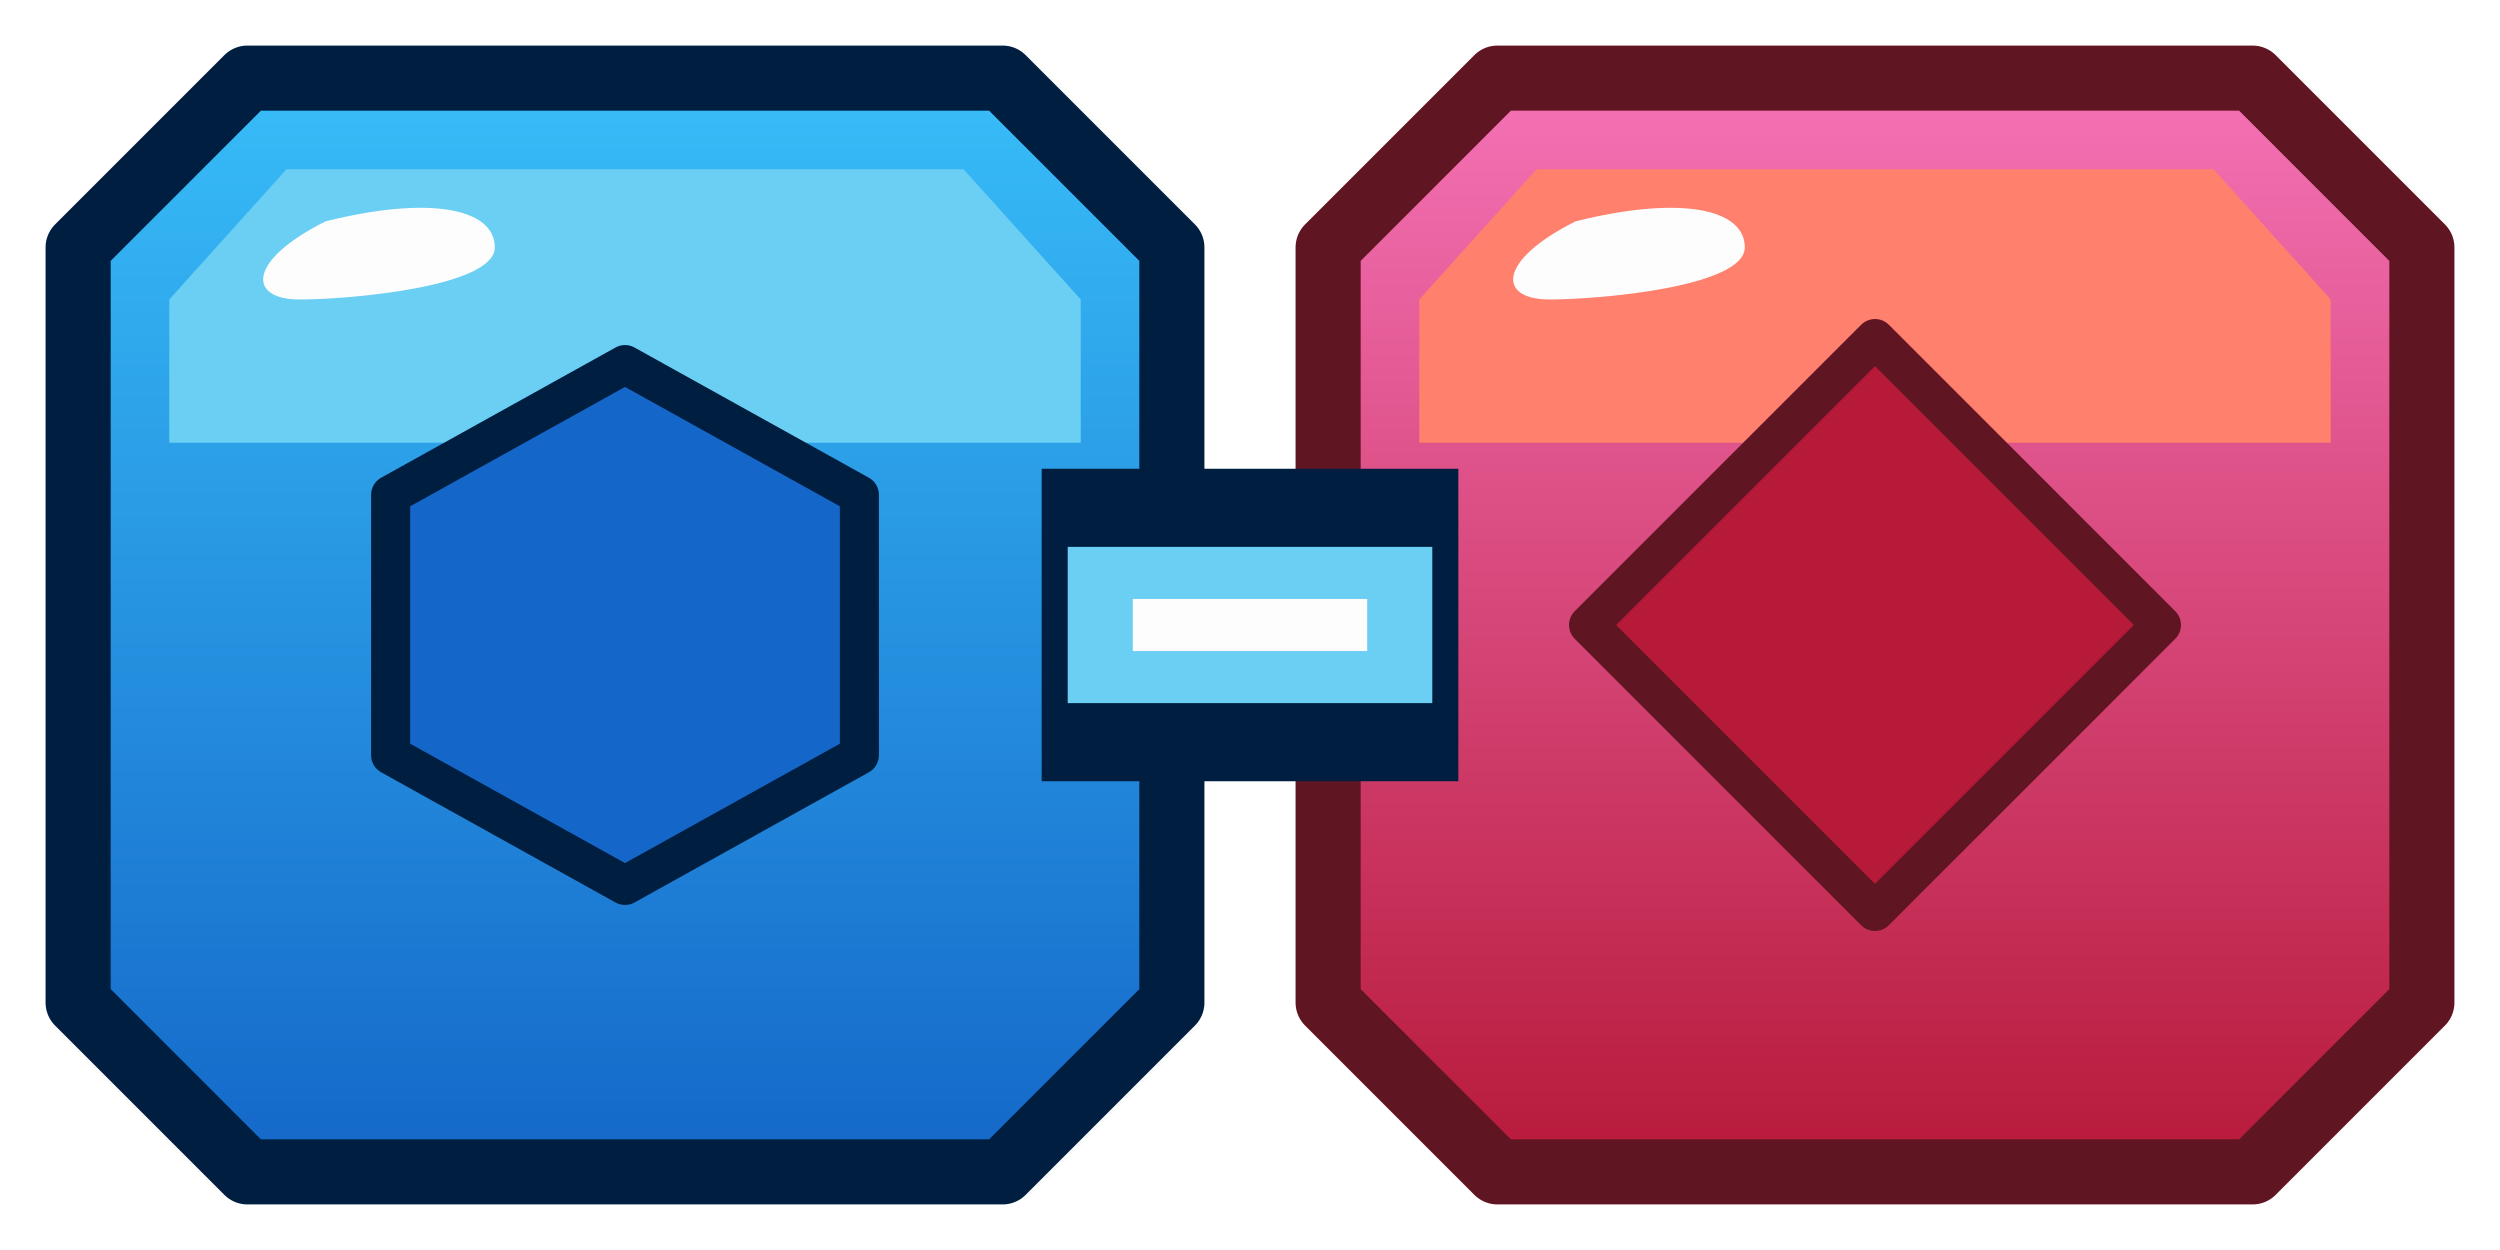
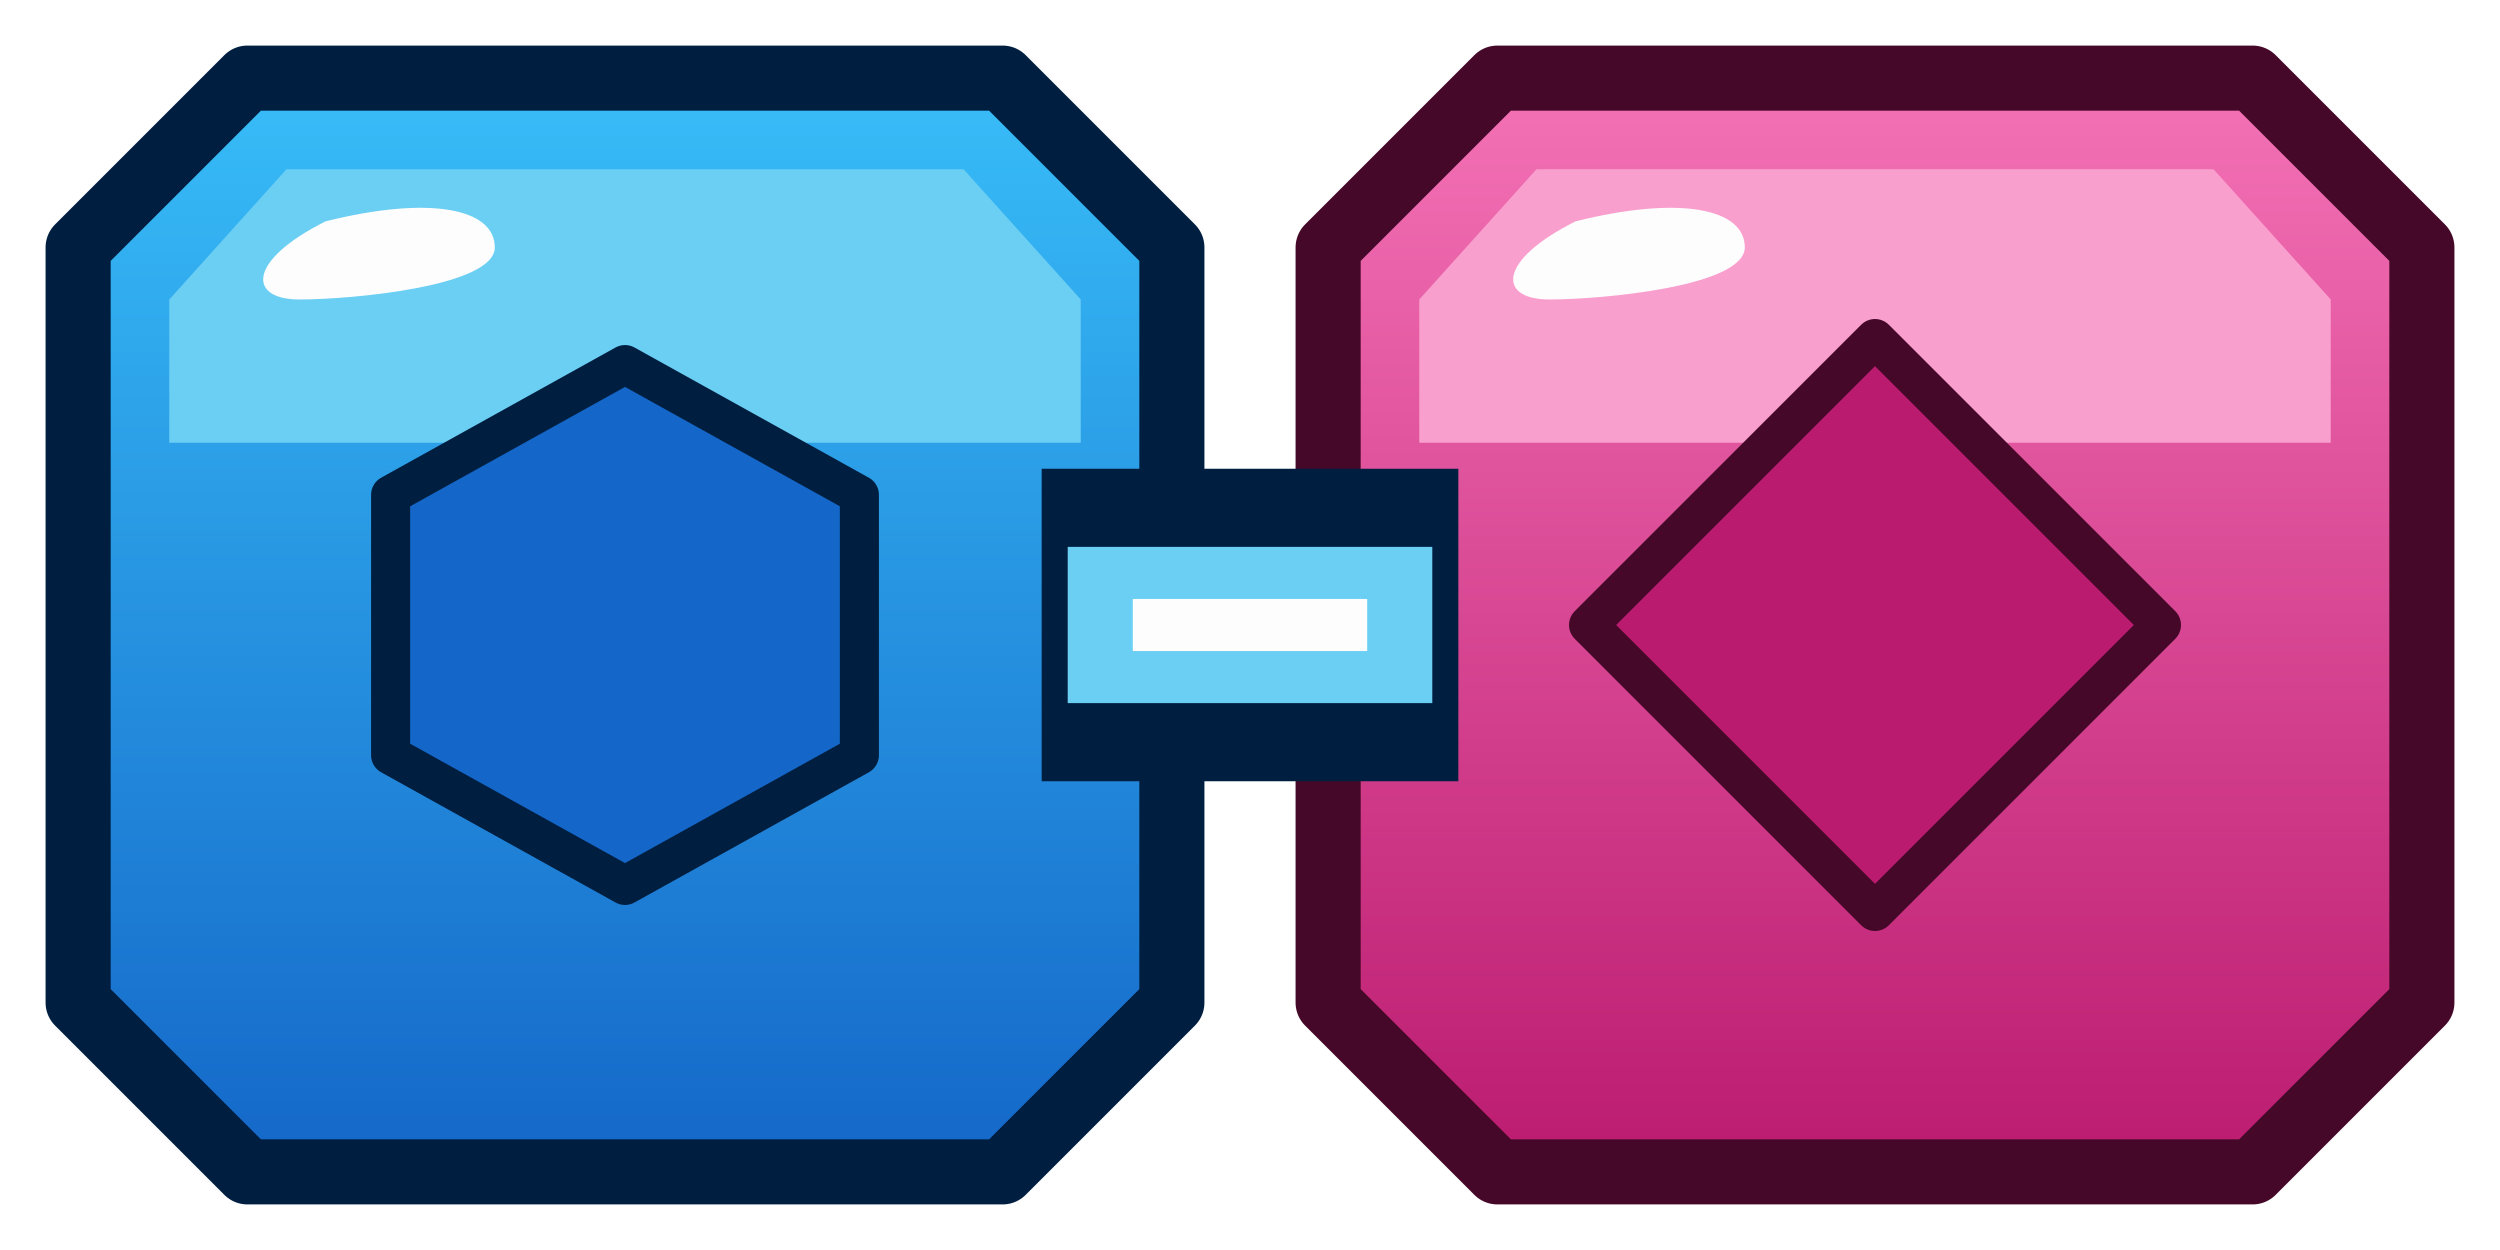
<svg xmlns="http://www.w3.org/2000/svg" viewBox="0 0 192 96">
  <g transform="translate(0 0)">
    <defs>
      <linearGradient id="volume-cyan" x2="0" y2="1">
        <stop stop-color="#38BDF8" />
        <stop offset="1" stop-color="#1467C8" />
      </linearGradient>
    </defs>
    <polygon points="19,6 77,6 90,19 90,77 77,90 19,90 6,77 6,19" fill="url(#volume-cyan)" stroke="#001E40" stroke-width="5" stroke-linejoin="round" />
    <path d="M22 13H74L83 23V34H13V23Z" fill="#6BCEF3" />
    <polygon points="48,28 66,38 66,58 48,68 30,58 30,38" fill="#1467C8" stroke="#001E40" stroke-width="3" stroke-linejoin="round" />
    <path d="M25 17c8-2 13-1 13 2s-11 4-15 4-4-3 2-6z" fill="#FDFDFD" />
  </g>
  <g transform="translate(96 0)">
    <defs>
      <linearGradient id="volume-magenta" x2="0" y2="1">
        <stop stop-color="#F472B6" />
-         <stop offset="1" stop-color="#B71939" />
+         <stop offset="1" stop-color="#BB1B6F" />
      </linearGradient>
    </defs>
-     <polygon points="19,6 77,6 90,19 90,77 77,90 19,90 6,77 6,19" fill="url(#volume-magenta)" stroke="#601523" stroke-width="5" stroke-linejoin="round" />
-     <path d="M22 13H74L83 23V34H13V23Z" fill="#FF806D" />
-     <polygon points="48,26 70,48 48,70 26,48" fill="#B71939" stroke="#601523" stroke-width="3" stroke-linejoin="round" />
+     <polygon points="19,6 77,6 90,19 90,77 77,90 19,90 6,77 6,19" fill="url(#volume-magenta)" stroke="#450828" stroke-width="5" stroke-linejoin="round" />
+     <path d="M22 13H74L83 23V34H13V23Z" fill="#F99FCE" />
+     <polygon points="48,26 70,48 48,70 26,48" fill="#BB1B6F" stroke="#450828" stroke-width="3" stroke-linejoin="round" />
    <path d="M25 17c8-2 13-1 13 2s-11 4-15 4-4-3 2-6z" fill="#FDFDFD" />
  </g>
  <path d="M80 36h32v24H80Z" fill="#001E40" />
  <path d="M82 42h28v12H82Z" fill="#6BCEF3" />
  <path d="M87 46h18v4H87Z" fill="#FDFDFD" />
</svg>
